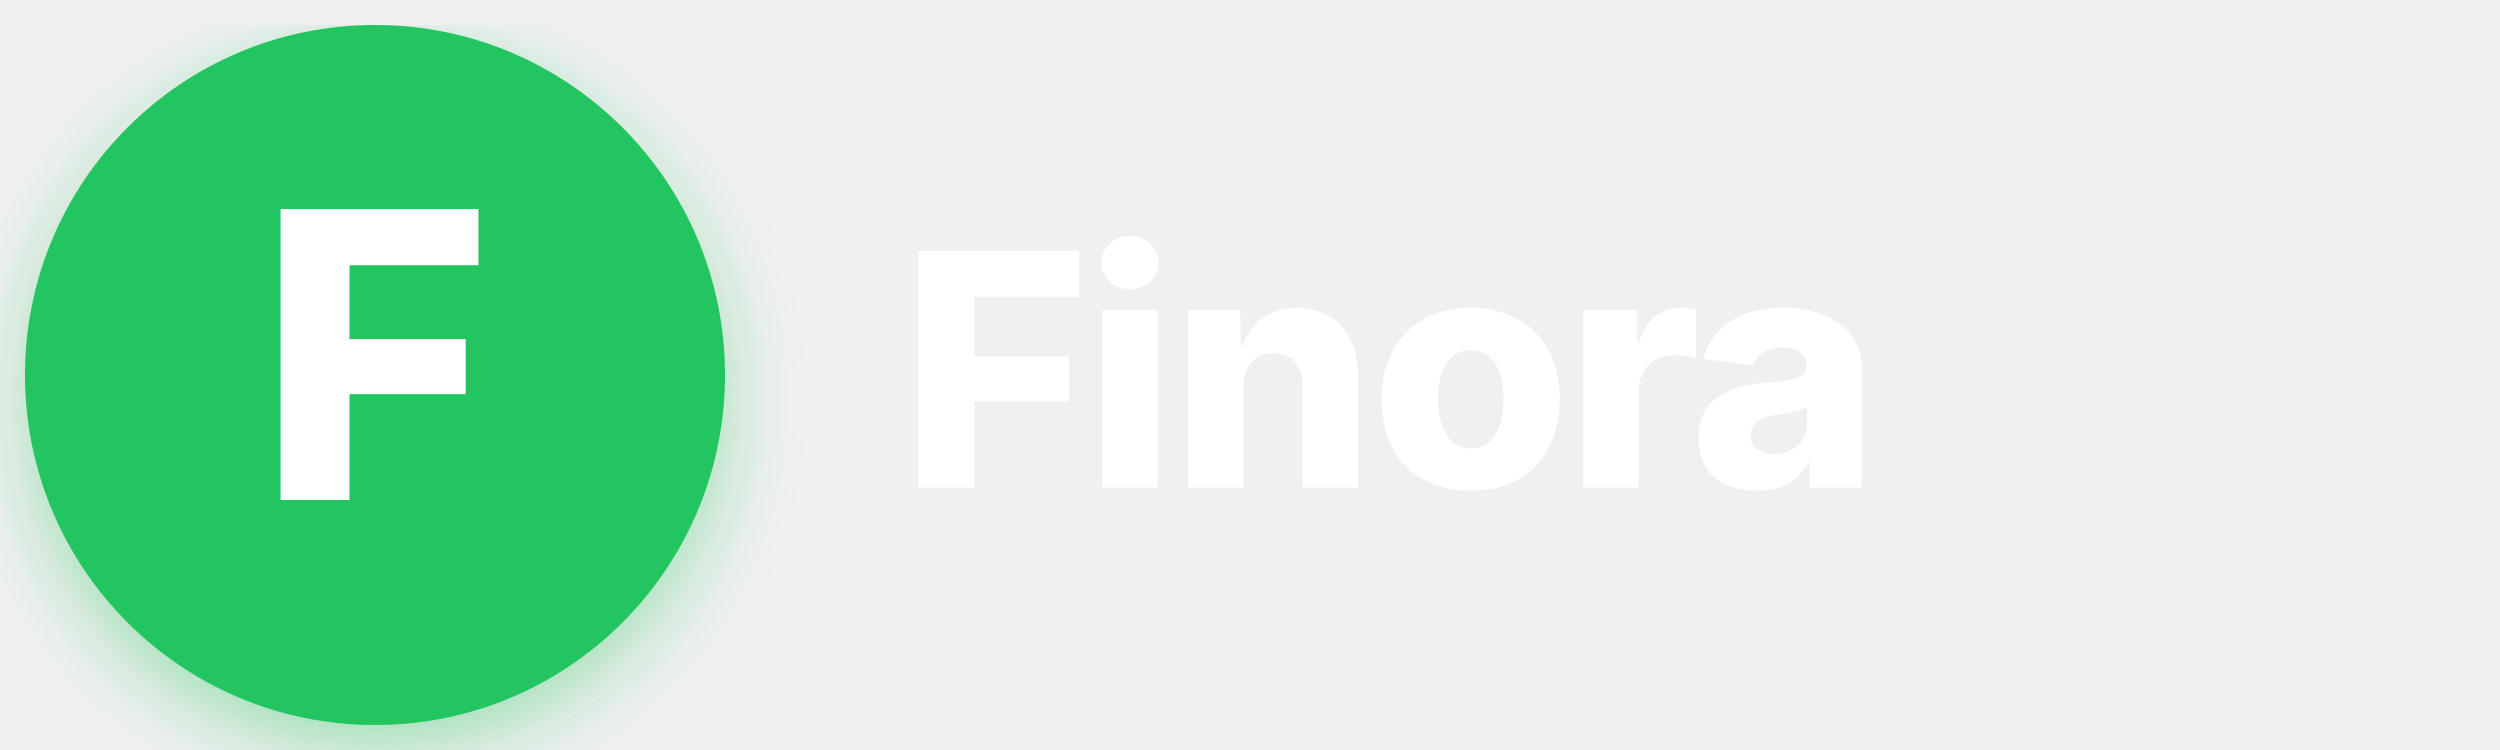
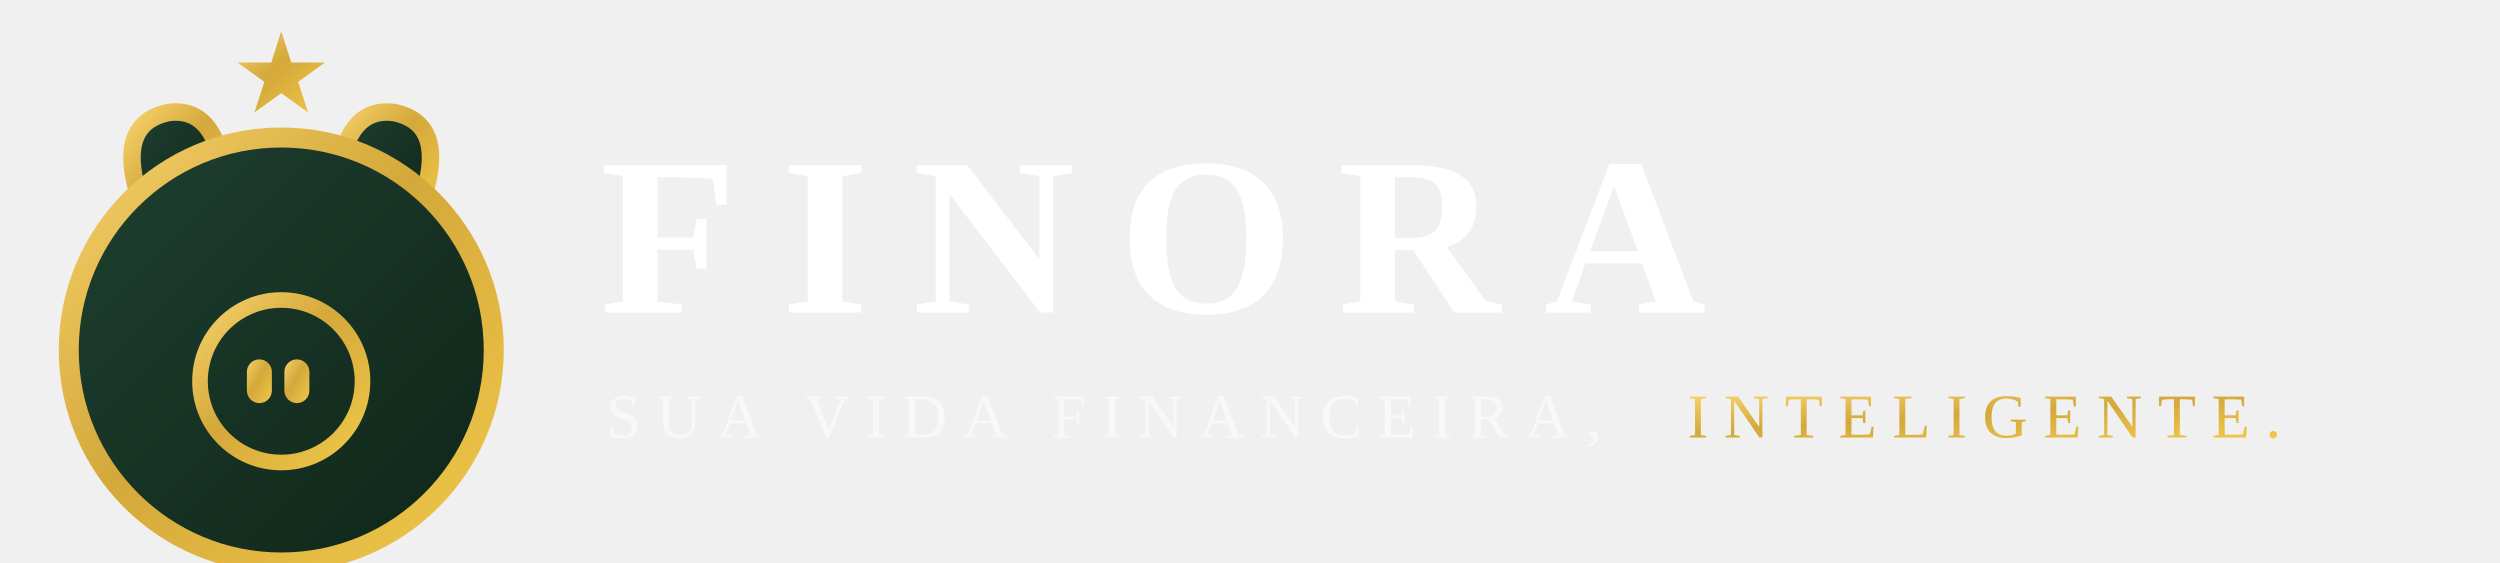
- <svg xmlns="http://www.w3.org/2000/svg" viewBox="0 0 200 60" fill="none">
+ <svg xmlns="http://www.w3.org/2000/svg" viewBox="0 0 400 90" fill="none">
  <defs>
-     <filter id="shadowD" x="-20%" y="-20%" width="140%" height="140%">
-       <feDropShadow dx="0" dy="2" stdDeviation="3" flood-color="#22c55e" flood-opacity="0.4" />
-     </filter>
+     <linearGradient id="goldD" x1="0%" y1="0%" x2="100%" y2="100%">
+       <stop offset="0%" stop-color="#F5D06A" />
+       <stop offset="45%" stop-color="#D4A83A" />
+       <stop offset="100%" stop-color="#F0C84A" />
+     </linearGradient>
+     <linearGradient id="greenBgD" x1="0%" y1="0%" x2="100%" y2="100%">
+       <stop offset="0%" stop-color="#1e4030" />
+       <stop offset="100%" stop-color="#0f2518" />
+     </linearGradient>
  </defs>
-   <circle cx="30" cy="30" r="28" fill="#22c55e" filter="url(#shadowD)" />
-   <text x="30" y="40" font-family="'Inter', 'Helvetica Neue', Arial, sans-serif" font-size="32" font-weight="800" fill="white" text-anchor="middle">F</text>
-   <text x="72" y="39" font-family="'Inter', 'Helvetica Neue', Arial, sans-serif" font-size="26" font-weight="800" letter-spacing="-0.5" fill="#ffffff">Finora</text>
+   <path d="M45 5 L46.6 10 L52 10 L47.7 13.1 L49.3 18 L45 14.9 L40.7 18 L42.3 13.1 L38 10 L43.4 10 Z" fill="url(#goldD)" />
+   <path d="M24 36 Q17 20 27 18 Q35 17 36 30 Z" fill="url(#greenBgD)" stroke="url(#goldD)" stroke-width="2.8" stroke-linejoin="round" />
+   <path d="M66 36 Q73 20 63 18 Q55 17 54 30 Z" fill="url(#greenBgD)" stroke="url(#goldD)" stroke-width="2.8" stroke-linejoin="round" />
+   <circle cx="45" cy="56" r="34" fill="url(#greenBgD)" stroke="url(#goldD)" stroke-width="3.2" />
+   <circle cx="45" cy="61" r="13" fill="none" stroke="url(#goldD)" stroke-width="2.5" />
+   <rect x="39.5" y="57.5" width="4" height="7" rx="2" fill="url(#goldD)" />
+   <rect x="45.5" y="57.5" width="4" height="7" rx="2" fill="url(#goldD)" />
+   <text x="96" y="50" font-family="Georgia, 'Times New Roman', serif" font-size="36" font-weight="700" letter-spacing="7" fill="#ffffff">FINORA</text>
+   <text x="97" y="70" font-family="Georgia, 'Times New Roman', serif" font-size="10" letter-spacing="2.5" fill="rgba(255,255,255,0.55)">SUA VIDA FINANCEIRA, </text>
+   <text x="270" y="70" font-family="Georgia, 'Times New Roman', serif" font-size="10" letter-spacing="2.5" fill="url(#goldD)">INTELIGENTE.</text>
</svg>
